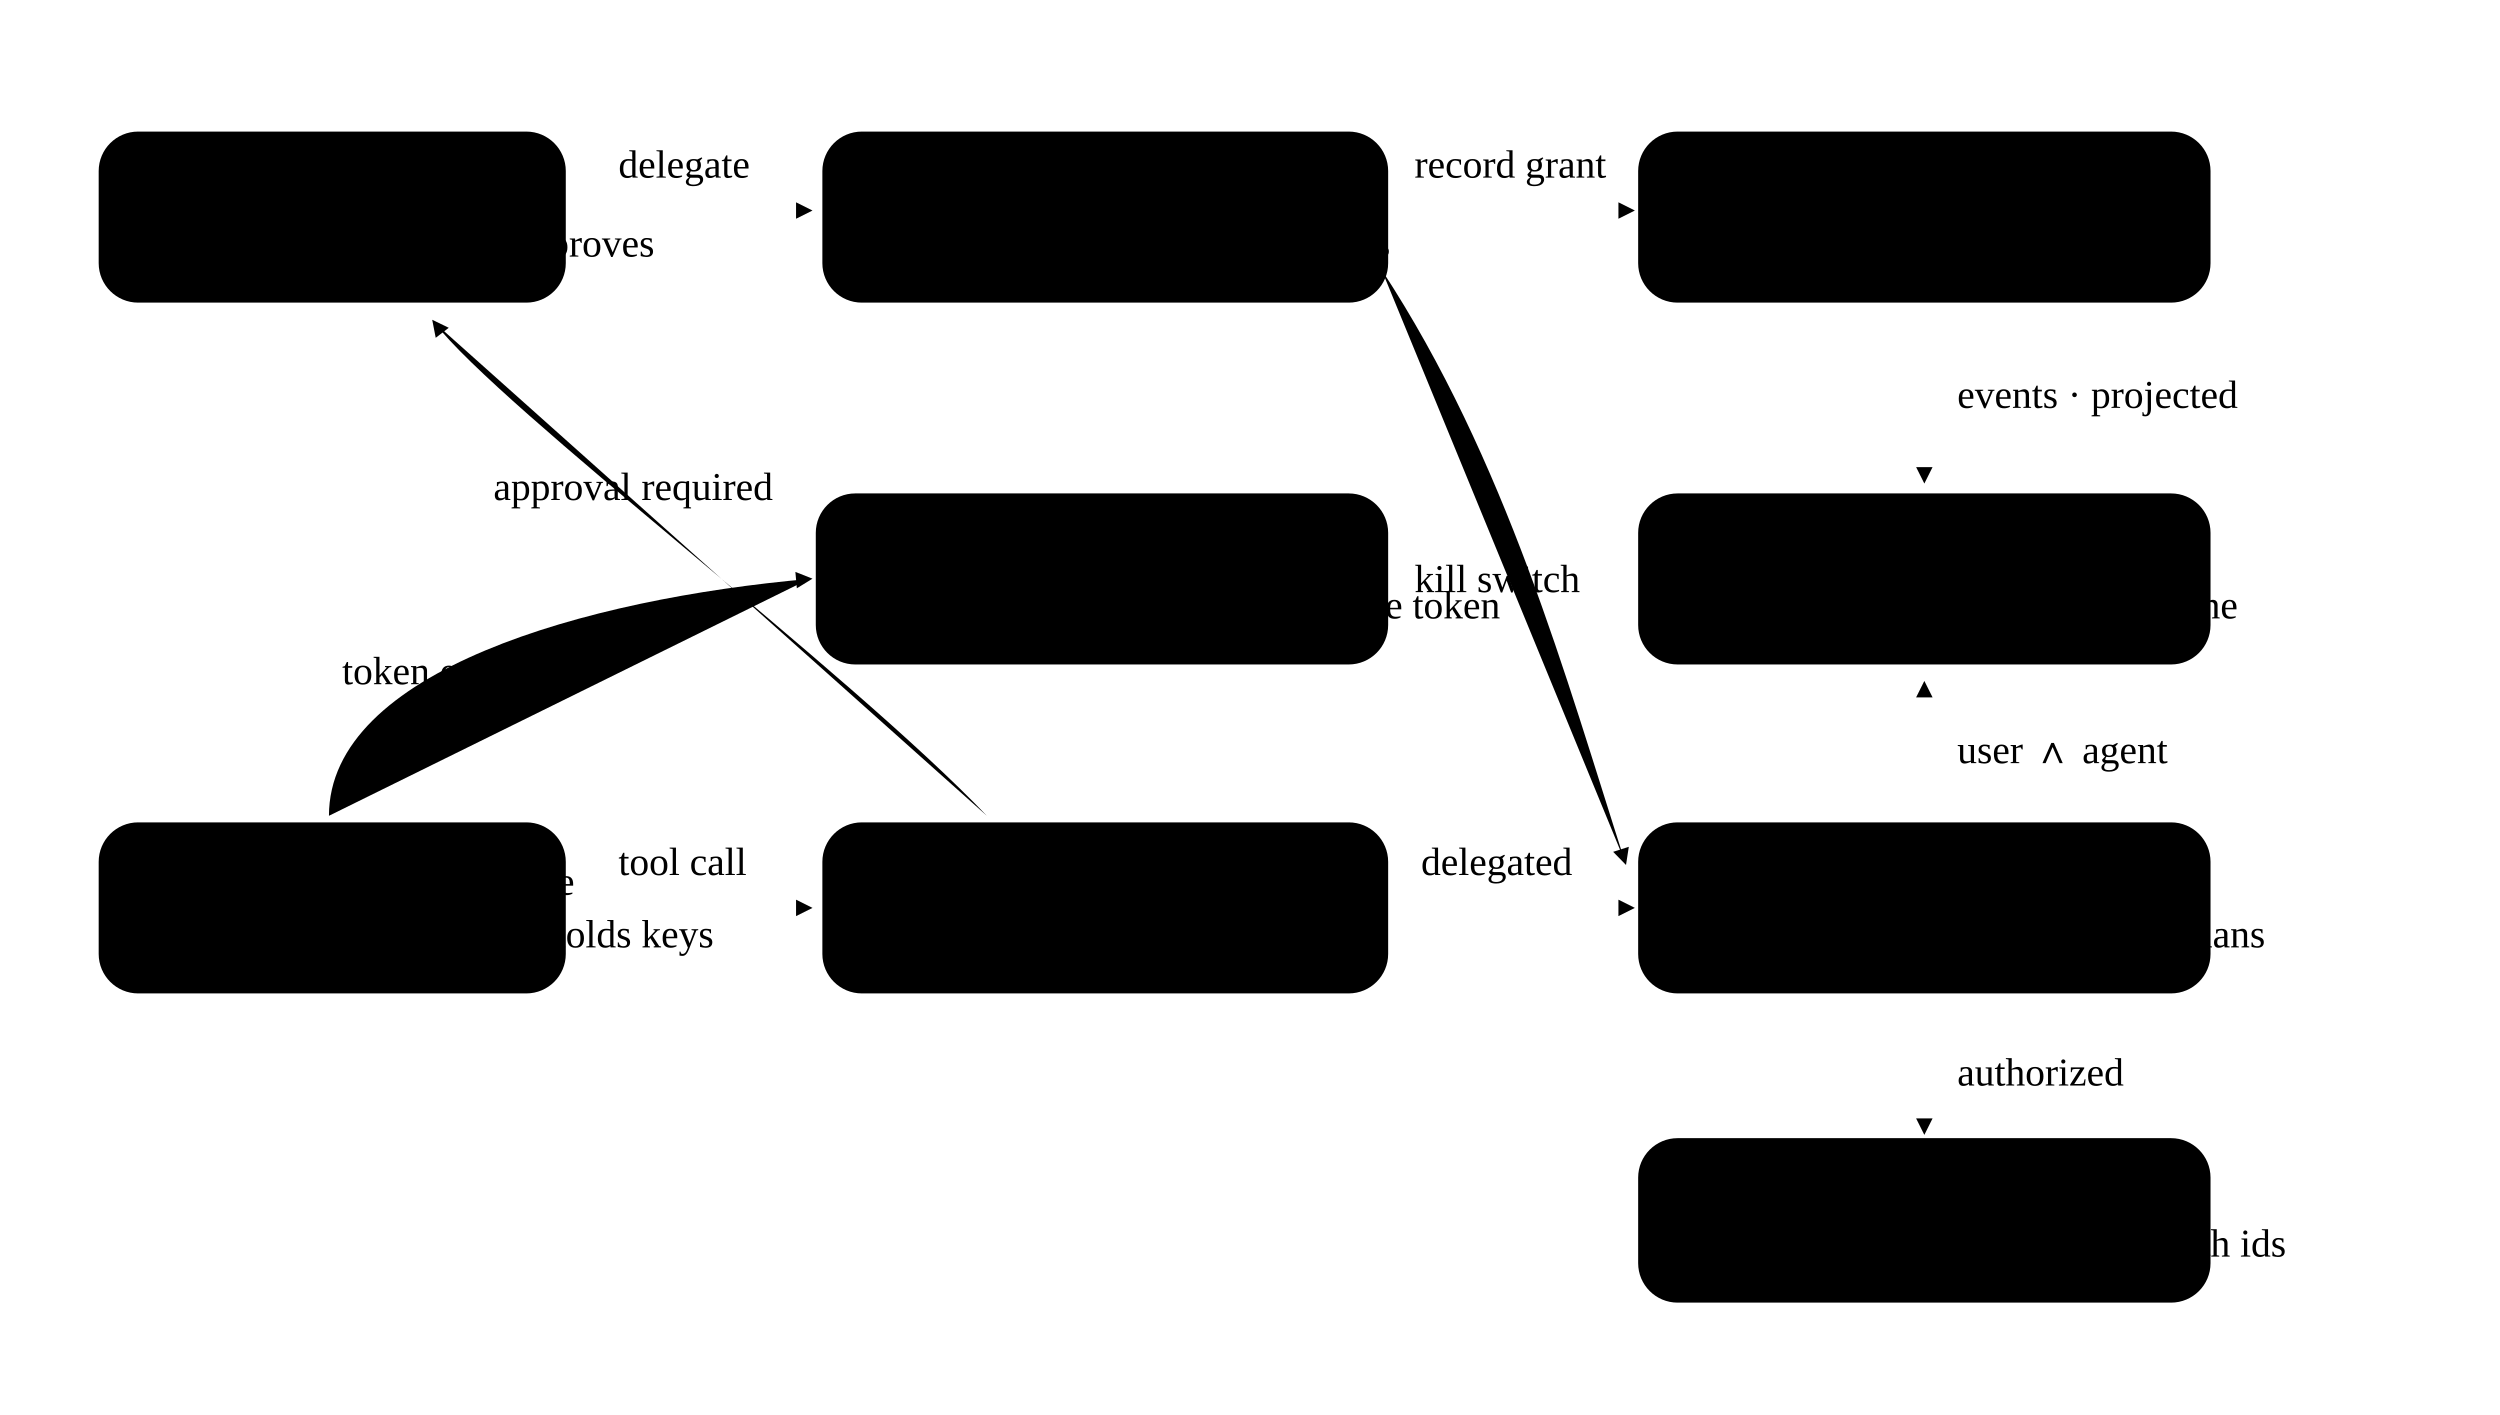
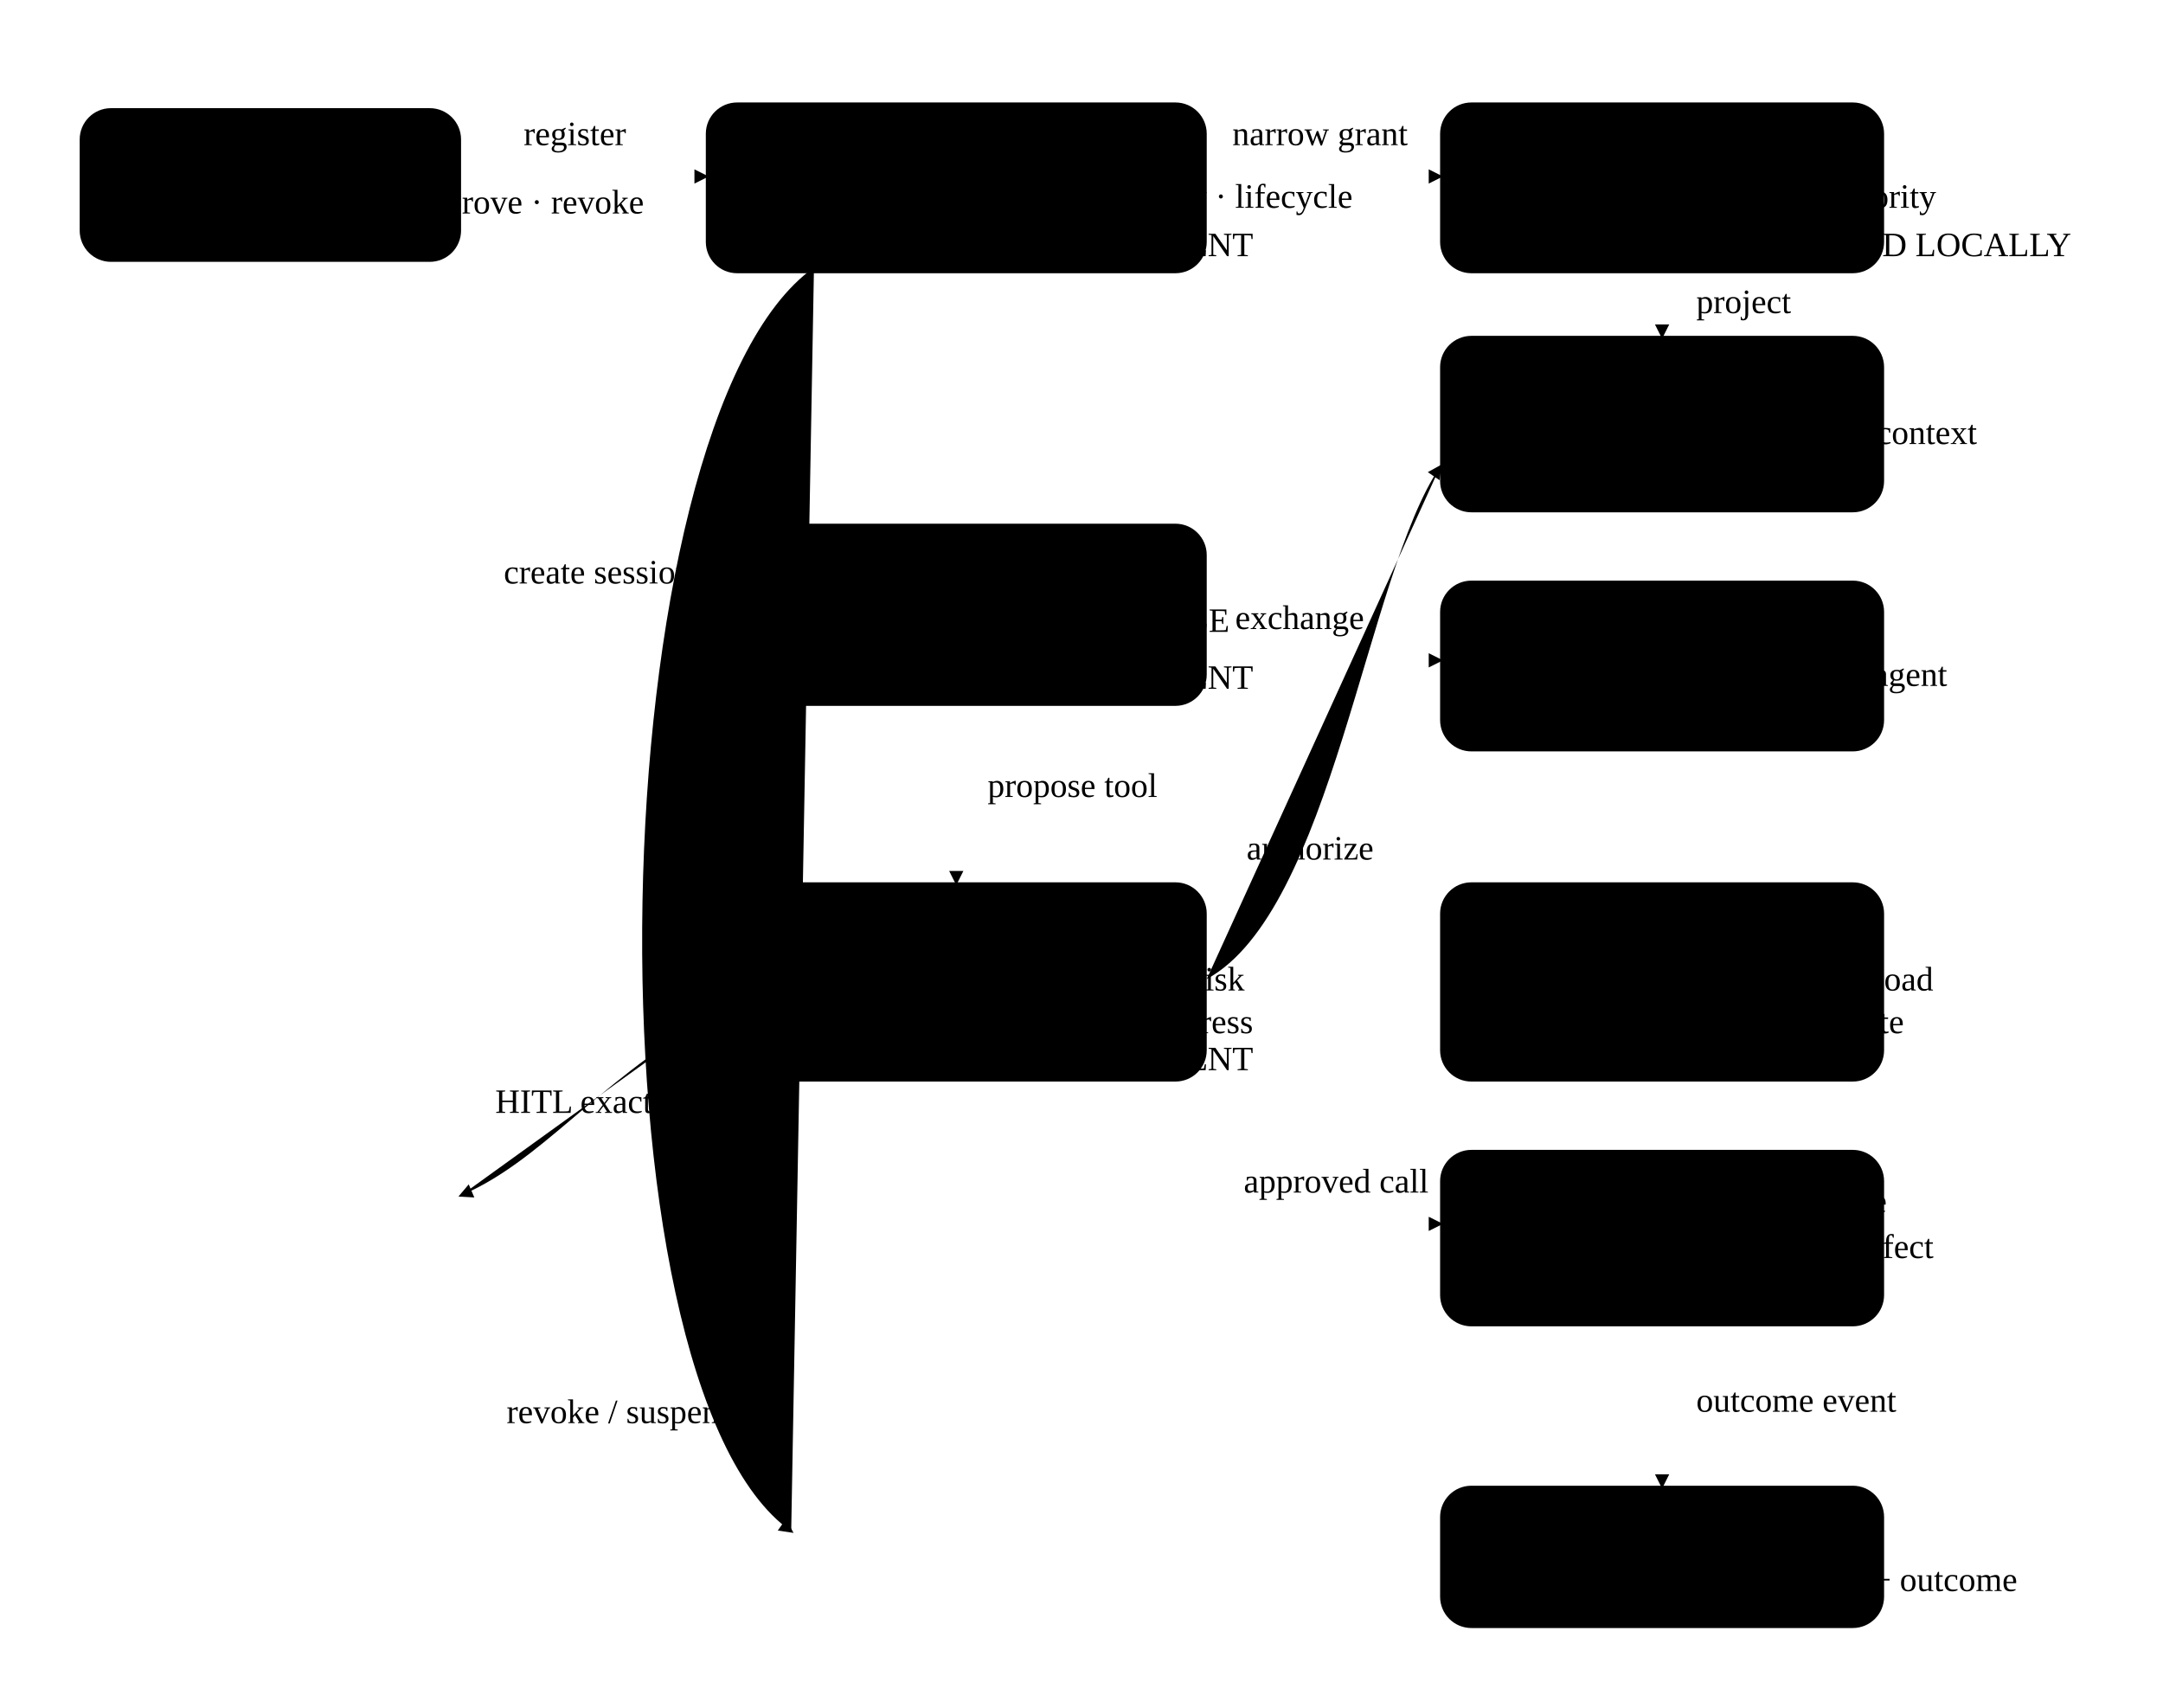
- <svg xmlns="http://www.w3.org/2000/svg" viewBox="0 0 760 430" role="img" aria-label="Agent delegation flow: a user delegates to an agent, the grant is recorded in the policy service and projected into the authorization graph, the runtime exchanges the user's token for a delegated token, the MCP gateway validates the proposed tool, the API gateway checks the user's and the agent's permission together, high-risk actions park for human approval, and the delegation can be revoked or the agent suspended outright.">
+ <svg xmlns="http://www.w3.org/2000/svg" viewBox="0 0 760 600" role="img" aria-labelledby="fad-title fad-desc">
  <defs>
-     <marker id="fd-o" markerWidth="7" markerHeight="7" refX="5" refY="3.5" orient="auto">
+     <marker id="ad-o" markerWidth="7" markerHeight="7" refX="5" refY="3.5" orient="auto">
      <path d="M1 1l5 2.5-5 2.5z" class="dx-arr-orange" />
    </marker>
-     <marker id="fd-n" markerWidth="7" markerHeight="7" refX="5" refY="3.5" orient="auto">
+     <marker id="ad-n" markerWidth="7" markerHeight="7" refX="5" refY="3.5" orient="auto">
      <path d="M1 1l5 2.5-5 2.5z" class="dx-arr-navy" />
    </marker>
-     <marker id="fd-t" markerWidth="7" markerHeight="7" refX="5" refY="3.5" orient="auto">
+     <marker id="ad-b" markerWidth="7" markerHeight="7" refX="5" refY="3.5" orient="auto">
+       <path d="M1 1l5 2.5-5 2.5z" class="dx-arr-berry" />
+     </marker>
+     <marker id="ad-g" markerWidth="7" markerHeight="7" refX="5" refY="3.5" orient="auto">
+       <path d="M1 1l5 2.5-5 2.5z" class="dx-arr-green" />
+     </marker>
+     <marker id="ad-t" markerWidth="7" markerHeight="7" refX="5" refY="3.5" orient="auto">
      <path d="M1 1l5 2.5-5 2.5z" class="dx-arr-teal" />
    </marker>
-     <marker id="fd-b" markerWidth="7" markerHeight="7" refX="5" refY="3.5" orient="auto">
-       <path d="M1 1l5 2.5-5 2.5z" class="dx-arr-berry" />
-     </marker>
  </defs>
-   <path id="p-delegate" class="dxf orange dim" marker-end="url(#fd-o)" d="M172,64 H246" />
-   <text id="lbl-delegate" class="dxe orange dim" x="188" y="54">delegate</text>
-   <path id="p-record" class="dxf teal dim" marker-end="url(#fd-t)" d="M422,64 H496" />
-   <text id="lbl-record" class="dxe teal dim" x="430" y="54">record grant</text>
-   <path id="p-project" class="dxf teal dim" marker-end="url(#fd-t)" d="M585,96 V146" />
-   <text id="lbl-project" class="dxe teal dim" x="595" y="124">events · projected</text>
-   <path id="p-exchange" class="dxf orange dashed dim" marker-end="url(#fd-o)" d="M100,248 C100,204 178,182 246,176" />
-   <text id="lbl-exchange" class="dxe orange dim" x="104" y="208">token exchange</text>
-   <path id="p-tool" class="dxf navy dim" marker-end="url(#fd-n)" d="M172,276 H246" />
-   <text id="lbl-tool" class="dxe navy dim" x="188" y="266">tool call</text>
-   <path id="p-gate" class="dxf navy dim" marker-end="url(#fd-n)" d="M422,276 H496" />
-   <text id="lbl-gate" class="dxe navy dim" x="432" y="266">delegated</text>
-   <path id="p-check" class="dxf navy dim" marker-end="url(#fd-n)" d="M585,248 V208" />
-   <text id="lbl-check" class="dxe navy dim" x="595" y="232">user ∧ agent</text>
-   <path id="p-serve" class="dxf green dim" marker-end="url(#fd-n)" d="M585,304 V344" />
-   <text id="lbl-serve" class="dxe green dim" x="595" y="330">authorized</text>
-   <path id="p-approve" class="dxf berry dashed dim" marker-end="url(#fd-b)" d="M300,248 C258,204 152,124 132,98" />
-   <text id="lbl-approve" class="dxe berry dim" x="150" y="152">approval required</text>
-   <path id="p-kill" class="dxf berry dim" marker-end="url(#fd-b)" d="M420,82 C458,140 476,206 494,262" />
-   <text id="lbl-kill" class="dxe berry dim" x="430" y="180">kill switch</text>
+   <path id="p-register" class="dxf orange dim" marker-end="url(#ad-o)" d="M162 62H248" />
+   <text id="lbl-register" class="dxe orange dim" x="184" y="51">register</text>
+   <path id="p-delegate" class="dxf berry dim" marker-end="url(#ad-b)" d="M424 62H506" />
+   <text id="lbl-delegate" class="dxe berry dim" x="433" y="51">narrow grant</text>
+   <path id="p-project" class="dxf teal dim" marker-end="url(#ad-t)" d="M584 94V118" />
+   <text id="lbl-project" class="dxe teal dim" x="596" y="110">project</text>
+   <path id="p-session" class="dxf orange dim" marker-end="url(#ad-o)" d="M162 216H248" />
+   <text id="lbl-session" class="dxe orange dim" x="177" y="205">create session</text>
+   <path id="p-exchange" class="dxf navy dim" marker-end="url(#ad-n)" d="M424 232H506" />
+   <text id="lbl-exchange" class="dxe navy dim" x="434" y="221">exchange</text>
+   <path id="p-tool" class="dxf berry dim" marker-end="url(#ad-b)" d="M336 248V310" />
+   <text id="lbl-tool" class="dxe berry dim" x="347" y="280">propose tool</text>
+   <path id="p-check" class="dxf navy dim" marker-end="url(#ad-n)" d="M424 344C468 320 480 202 506 164" />
+   <text id="lbl-check" class="dxe navy dim" x="438" y="302">authorize</text>
+   <path id="p-approve" class="dxf orange dashed dim" marker-end="url(#ad-o)" d="M248 358C208 382 190 408 162 420" />
+   <text id="lbl-approve" class="dxe orange dim" x="174" y="391">HITL exact action</text>
+   <path id="p-gate" class="dxf green dim" marker-end="url(#ad-g)" d="M424 430H506" />
+   <text id="lbl-gate" class="dxe green dim" x="437" y="419">approved call</text>
+   <path id="p-audit" class="dxf teal dim" marker-end="url(#ad-t)" d="M584 464V522" />
+   <text id="lbl-audit" class="dxe teal dim" x="596" y="496">outcome event</text>
+   <path id="p-kill" class="dxf berry dashed dim" marker-end="url(#ad-b)" d="M286 94C210 148 204 486 278 538" />
+   <text id="lbl-kill" class="dxe berry dim" x="178" y="500">revoke / suspend</text>
  <g id="n-user" class="dxn orange">
-     <rect class="dxn-box" x="30" y="40" width="142" height="52" rx="12" />
-     <text class="dxn-t" x="101" y="62">User</text>
-     <text class="dxn-s" x="101" y="78">delegates · approves</text>
+     <rect class="dxn-box" x="28" y="38" width="134" height="54" rx="11" />
+     <text class="dxn-t" x="95" y="59">Owner / user</text>
+     <text class="dxn-s" x="95" y="75">delegate · approve · revoke</text>
  </g>
  <g id="n-registry" class="dxn berry">
-     <rect class="dxn-box" x="250" y="40" width="172" height="52" rx="12" />
-     <text class="dxn-t" x="336" y="62">Agent Registry</text>
-     <text class="dxn-s" x="336" y="78">agents · templates</text>
+     <rect class="dxn-box" x="248" y="36" width="176" height="60" rx="11" />
+     <text class="dxn-t" x="336" y="57">Agent Registry</text>
+     <text class="dxn-s" x="336" y="73">template · identity · lifecycle</text>
+     <text class="dx-status planned" x="336" y="90">IN DEVELOPMENT</text>
  </g>
  <g id="n-acl" class="dxn navy">
-     <rect class="dxn-box" x="498" y="40" width="174" height="52" rx="12" />
-     <text class="dxn-t" x="585" y="62">Policy Service</text>
-     <text class="dxn-s" x="585" y="78">the durable grant</text>
+     <rect class="dxn-box" x="506" y="36" width="156" height="60" rx="11" />
+     <text class="dxn-t" x="584" y="57">Policy Service</text>
+     <text class="dxn-s" x="584" y="73">delegation authority</text>
+     <text class="dx-status impl" x="584" y="90">IMPLEMENTED LOCALLY</text>
+   </g>
+   <g id="n-authz" class="dxn navy">
+     <rect class="dxn-box" x="506" y="118" width="156" height="62" rx="11" />
+     <text class="dxn-t" x="584" y="140">Authorization</text>
+     <text class="dxn-s" x="584" y="156">user ∩ agent ∩ context</text>
+     <text class="dx-status partial" x="584" y="174">PARTIAL</text>
+   </g>
+   <g id="n-runtime" class="dxn berry">
+     <rect class="dxn-box" x="248" y="184" width="176" height="64" rx="11" />
+     <text class="dxn-t" x="336" y="206">Agent Runtime</text>
+     <text class="dxn-s" x="336" y="222">session · plan · SSE</text>
+     <text class="dx-status planned" x="336" y="242">IN DEVELOPMENT</text>
  </g>
  <g id="n-idp" class="dxn navy">
-     <rect class="dxn-box" x="248" y="150" width="174" height="52" rx="12" />
-     <text class="dxn-t" x="335" y="172">Identity Provider</text>
-     <text class="dxn-s" x="335" y="188">user + agent in one token</text>
-   </g>
-   <g id="n-authz" class="dxn navy">
-     <rect class="dxn-box" x="498" y="150" width="174" height="52" rx="12" />
-     <text class="dxn-t" x="585" y="172">Authorization</text>
-     <text class="dxn-s" x="585" y="188">two checks, not one</text>
-   </g>
-   <g id="n-runtime" class="dxn berry">
-     <rect class="dxn-box" x="30" y="250" width="142" height="52" rx="12" />
-     <text class="dxn-t" x="101" y="272">Agent Runtime</text>
-     <text class="dxn-s" x="101" y="288">plans · never holds keys</text>
+     <rect class="dxn-box" x="506" y="204" width="156" height="60" rx="11" />
+     <text class="dxn-t" x="584" y="225">Keycloak</text>
+     <text class="dxn-s" x="584" y="241">sub=user · act=agent</text>
+     <text class="dx-status partial" x="584" y="258">PARTIAL</text>
  </g>
  <g id="n-mcp" class="dxn berry">
-     <rect class="dxn-box" x="250" y="250" width="172" height="52" rx="12" />
-     <text class="dxn-t" x="336" y="272">MCP Gateway</text>
-     <text class="dxn-s" x="336" y="288">the only egress</text>
+     <rect class="dxn-box" x="248" y="310" width="176" height="70" rx="11" />
+     <text class="dxn-t" x="336" y="332">MCP Gateway</text>
+     <text class="dxn-s" x="336" y="348">schema · scope · risk</text>
+     <text class="dxn-s" x="336" y="363">approval · sole egress</text>
+     <text class="dx-status planned" x="336" y="376">IN DEVELOPMENT</text>
  </g>
  <g id="n-gw" class="dxn navy">
-     <rect class="dxn-box" x="498" y="250" width="174" height="52" rx="12" />
-     <text class="dxn-t" x="585" y="272">API Gateway</text>
-     <text class="dxn-s" x="585" y="288">same edge as humans</text>
+     <rect class="dxn-box" x="506" y="310" width="156" height="70" rx="11" />
+     <text class="dxn-t" x="584" y="332">PDP + Gateway</text>
+     <text class="dxn-s" x="584" y="348">decision · workload</text>
+     <text class="dxn-s" x="584" y="363">kill switch · route</text>
+     <text class="dx-status partial" x="584" y="376">PARTIAL</text>
  </g>
  <g id="n-svc" class="dxn green">
-     <rect class="dxn-box" x="498" y="346" width="174" height="50" rx="12" />
-     <text class="dxn-t" x="585" y="367">Platform service</text>
-     <text class="dxn-s" x="585" y="382">serves · audits both ids</text>
+     <rect class="dxn-box" x="506" y="404" width="156" height="62" rx="11" />
+     <text class="dxn-t" x="584" y="426">Platform service</text>
+     <text class="dxn-s" x="584" y="442">enforce · side effect</text>
+     <text class="dx-status partial" x="584" y="460">VARIES</text>
+   </g>
+   <g id="n-audit" class="dxn teal">
+     <rect class="dxn-box" x="506" y="522" width="156" height="50" rx="11" />
+     <text class="dxn-t" x="584" y="543">Audit</text>
+     <text class="dxn-s" x="584" y="559">subject + actor + outcome</text>
  </g>
</svg>
